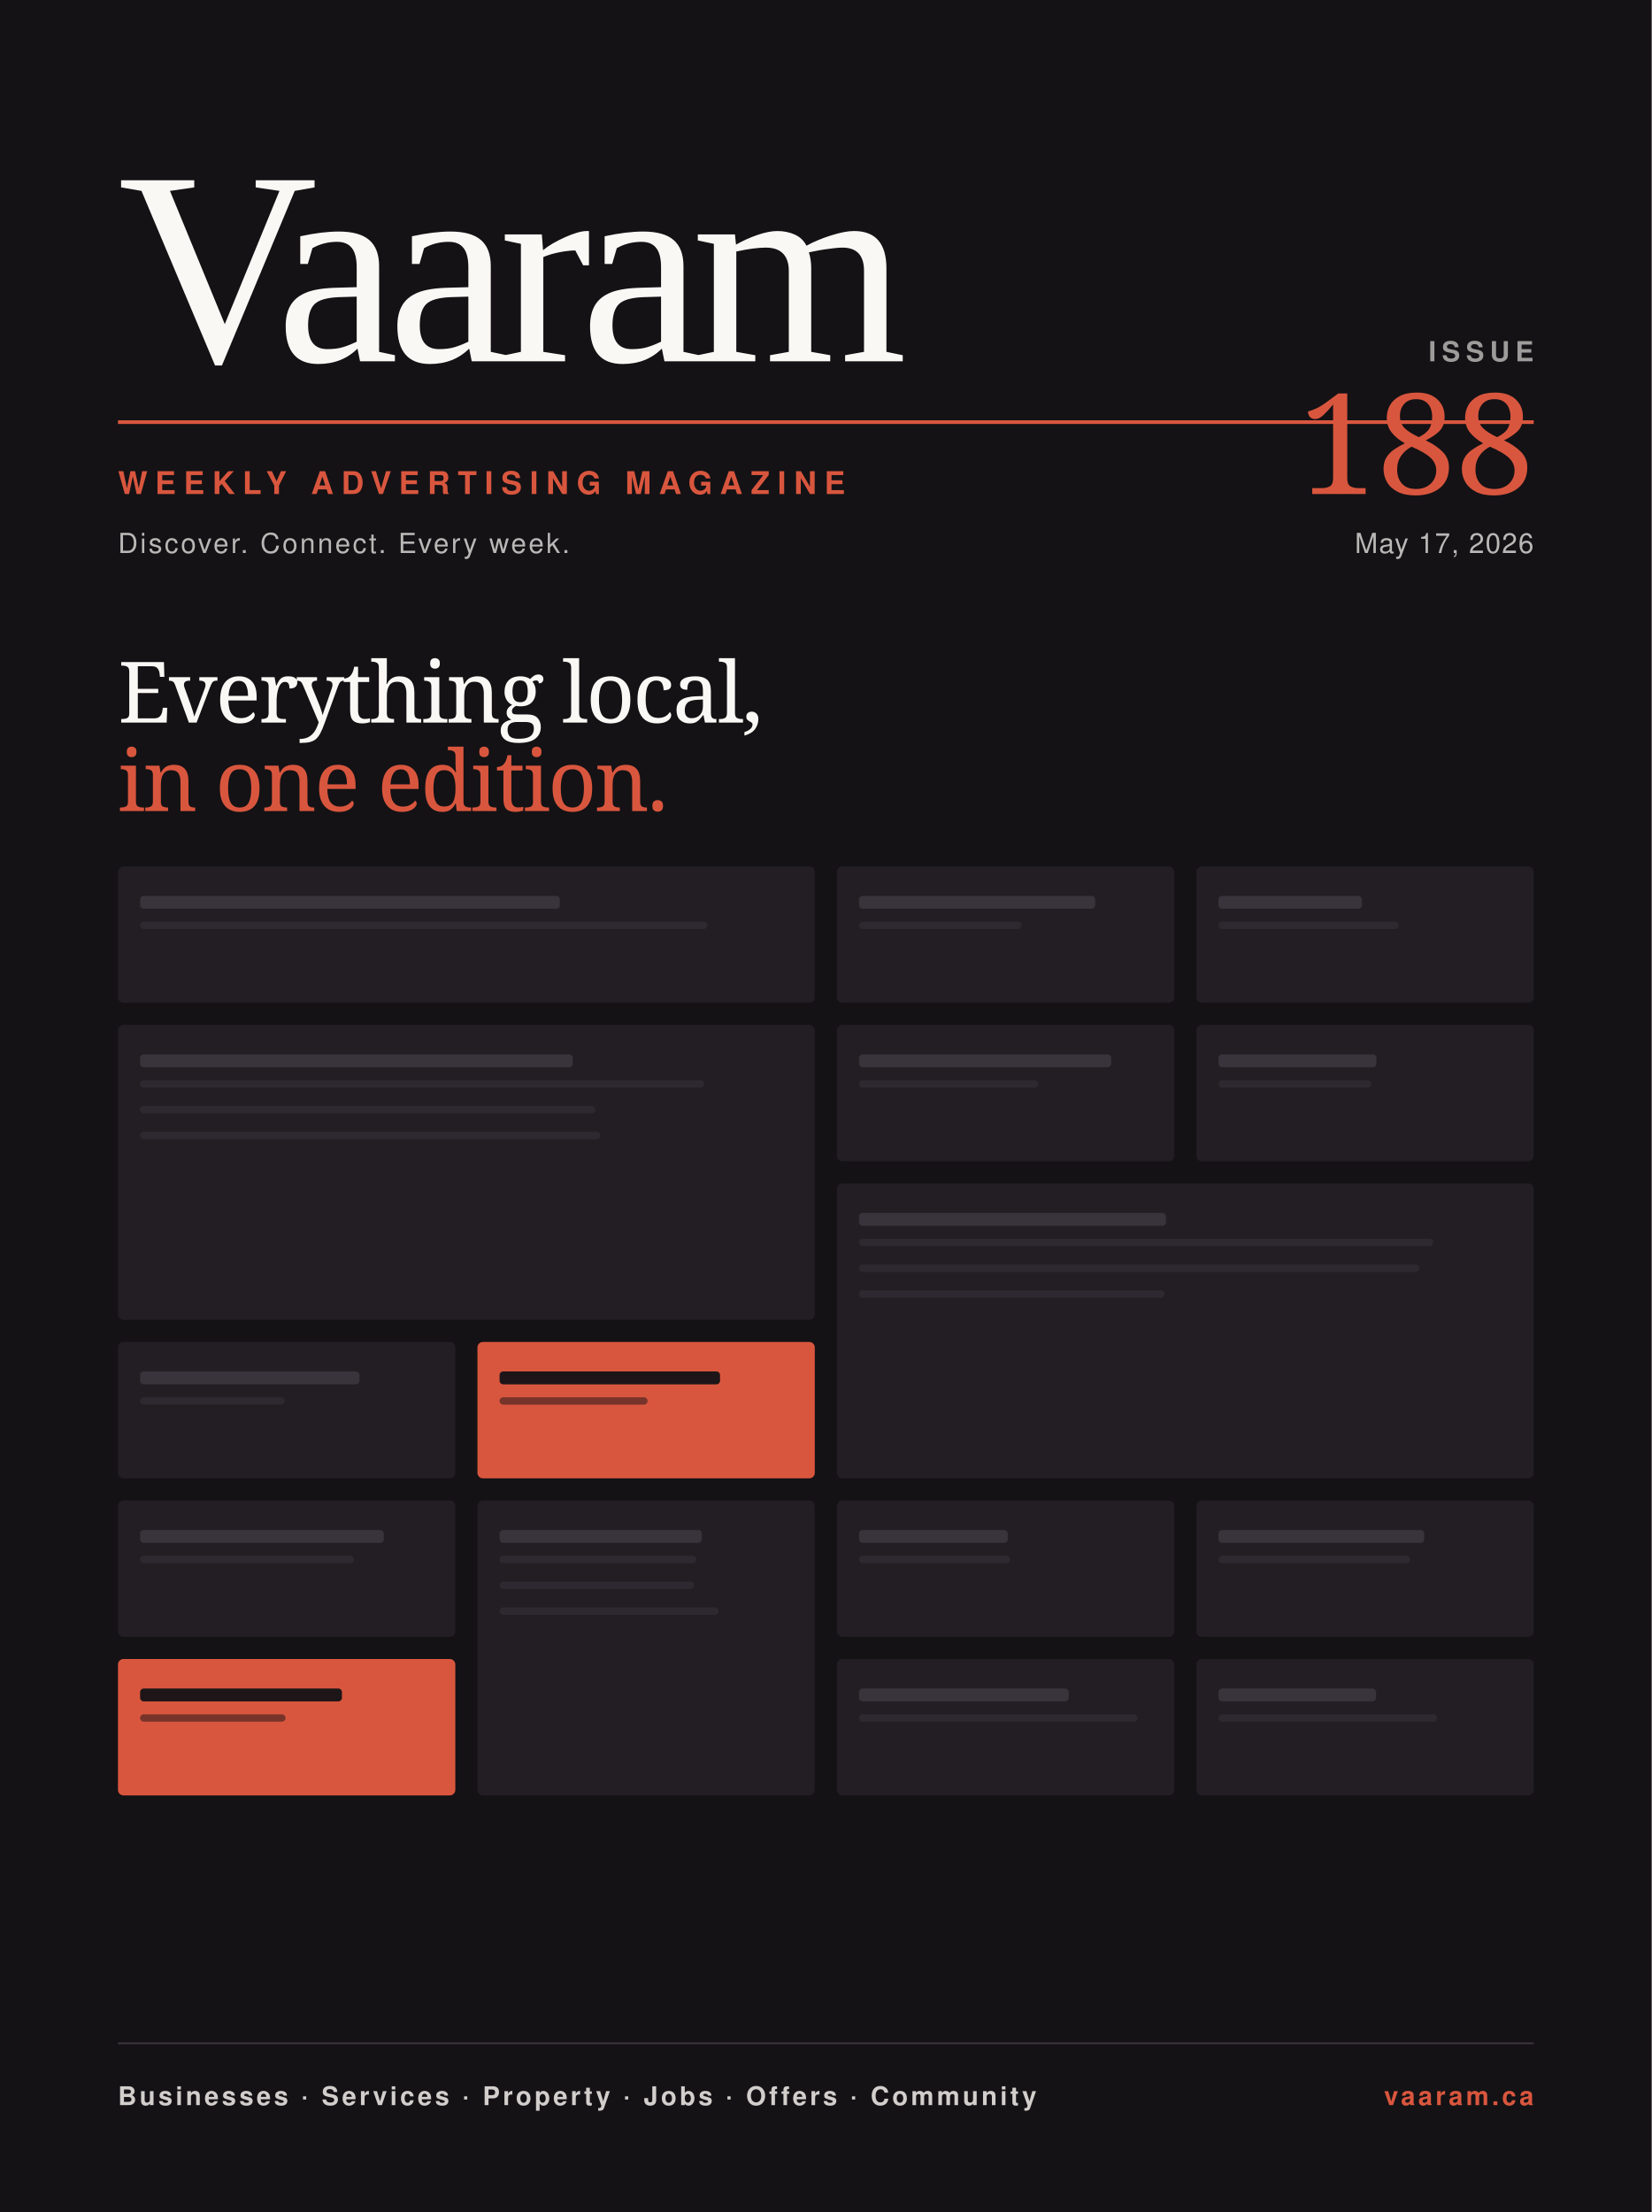
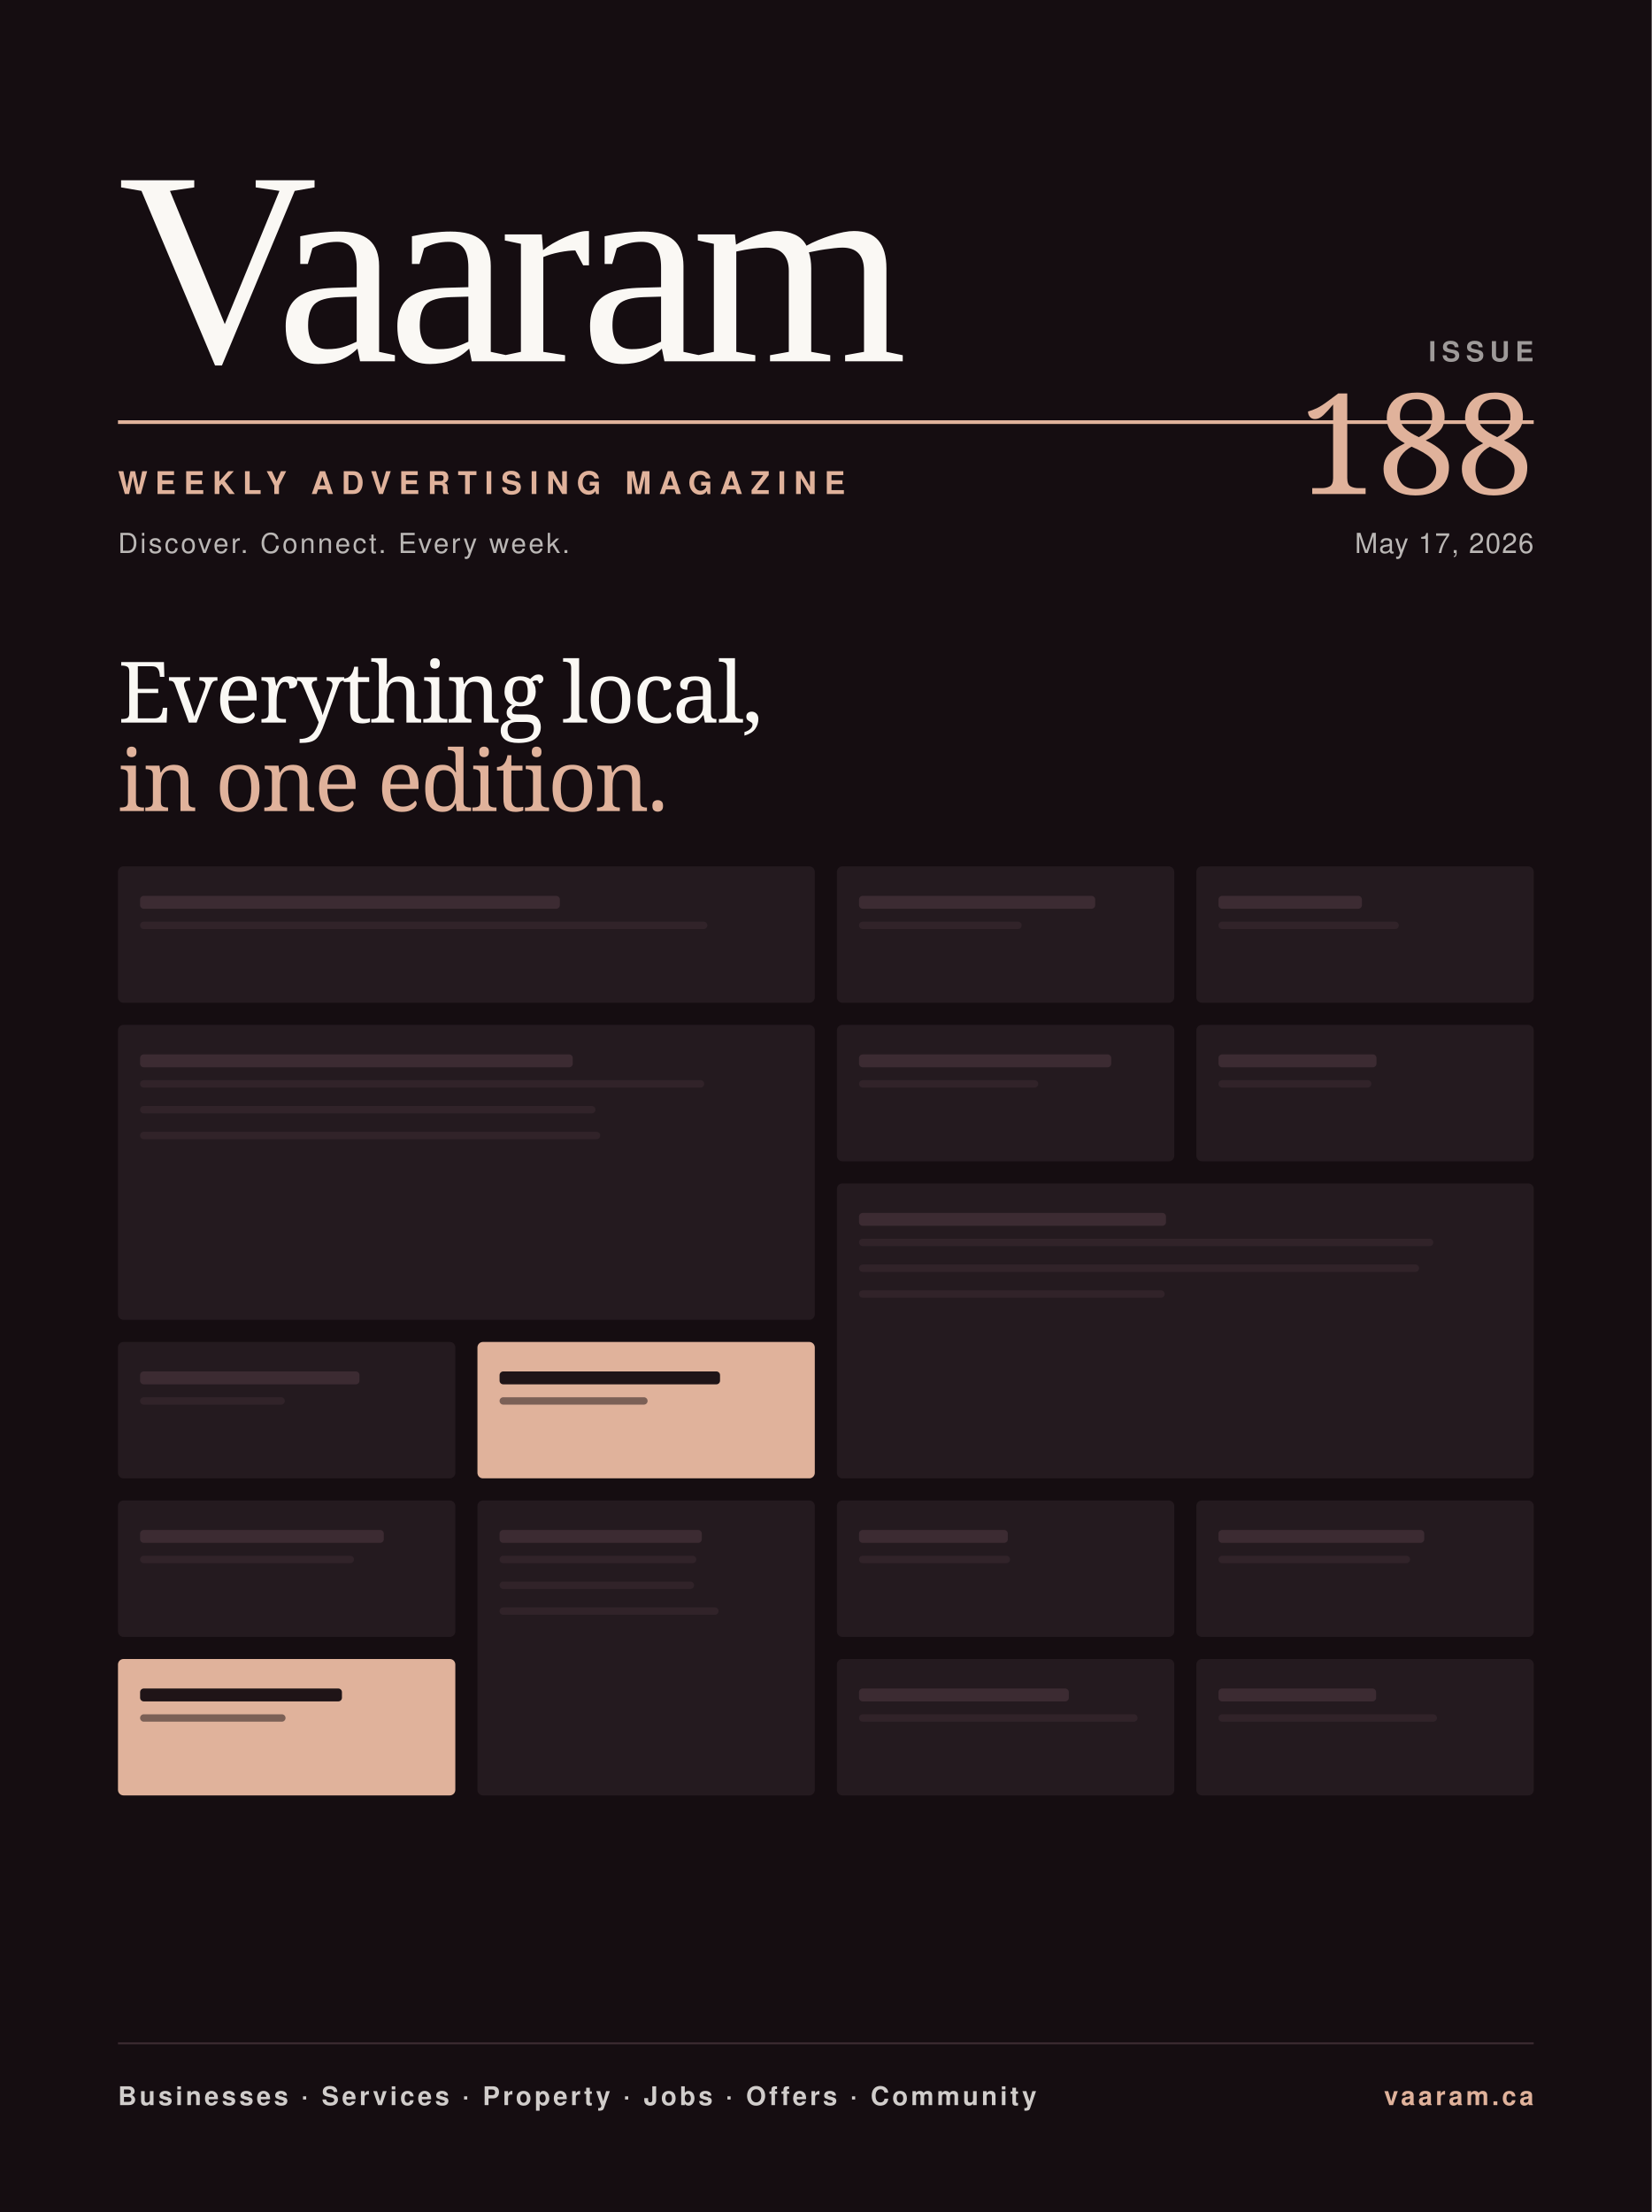
<svg xmlns="http://www.w3.org/2000/svg" width="896" height="1200" viewBox="0 0 896 1200" role="img" aria-label="Vaaram Magazine issue 188 cover">
-   <rect width="896" height="1200" fill="#141215" />
+   <rect width="896" height="1200" fill="#150d11" />
  <text x="64" y="196" font-family="Georgia, 'Times New Roman', serif" font-size="150" font-weight="500" letter-spacing="-6" fill="#faf8f4">Vaaram</text>
-   <rect x="64" y="228" width="768" height="2" fill="#d9563e" />
-   <text x="64" y="268" font-family="Helvetica, Arial, sans-serif" font-size="17" font-weight="700" letter-spacing="4.2" fill="#d9563e">WEEKLY ADVERTISING MAGAZINE</text>
+   <rect x="64" y="228" width="768" height="2" fill="#e0b29b" />
+   <text x="64" y="268" font-family="Helvetica, Arial, sans-serif" font-size="17" font-weight="700" letter-spacing="4.2" fill="#e0b29b">WEEKLY ADVERTISING MAGAZINE</text>
  <text x="64" y="300" font-family="Helvetica, Arial, sans-serif" font-size="15" letter-spacing="1.2" fill="#faf8f4" opacity="0.72">Discover. Connect. Every week.</text>
  <text x="832" y="196" text-anchor="end" font-family="Helvetica, Arial, sans-serif" font-size="15" font-weight="700" letter-spacing="3" fill="#faf8f4" opacity="0.6">ISSUE</text>
-   <text x="832" y="268" text-anchor="end" font-family="Georgia, serif" font-size="76" font-weight="500" fill="#d9563e">188</text>
+   <text x="832" y="268" text-anchor="end" font-family="Georgia, serif" font-size="76" font-weight="500" fill="#e0b29b">188</text>
  <text x="832" y="300" text-anchor="end" font-family="Helvetica, Arial, sans-serif" font-size="15" letter-spacing="0.6" fill="#faf8f4" opacity="0.72">May 17, 2026</text>
  <text x="64" y="392" font-family="Georgia, serif" font-size="46" font-weight="500" letter-spacing="-1.2" fill="#faf8f4">Everything local,</text>
-   <text x="64" y="440" font-family="Georgia, serif" font-size="46" font-weight="500" letter-spacing="-1.2" fill="#d9563e">in one edition.</text>
-   <rect x="64.0" y="470" width="378.0" height="74" rx="3" fill="#221e24" />
-   <rect x="76.0" y="486" width="227.7" height="7" rx="2" fill="#3a343c" opacity="0.95" />
-   <rect x="76.0" y="500" width="307.7" height="4" rx="2" fill="#3a343c" opacity="0.5" />
-   <rect x="454.0" y="470" width="183.0" height="74" rx="3" fill="#221e24" />
-   <rect x="466.0" y="486" width="128.1" height="7" rx="2" fill="#3a343c" opacity="0.95" />
-   <rect x="466.0" y="500" width="88.2" height="4" rx="2" fill="#3a343c" opacity="0.5" />
-   <rect x="649.0" y="470" width="183.0" height="74" rx="3" fill="#221e24" />
-   <rect x="661.0" y="486" width="77.8" height="7" rx="2" fill="#3a343c" opacity="0.95" />
-   <rect x="661.0" y="500" width="97.8" height="4" rx="2" fill="#3a343c" opacity="0.5" />
-   <rect x="64.0" y="556" width="378.0" height="160" rx="3" fill="#221e24" />
-   <rect x="76.0" y="572" width="234.7" height="7" rx="2" fill="#3a343c" opacity="0.95" />
-   <rect x="76.0" y="586" width="306.0" height="4" rx="2" fill="#3a343c" opacity="0.5" />
-   <rect x="76.0" y="600" width="247.0" height="4" rx="2" fill="#3a343c" opacity="0.5" />
-   <rect x="76.0" y="614" width="249.6" height="4" rx="2" fill="#3a343c" opacity="0.5" />
-   <rect x="454.0" y="556" width="183.0" height="74" rx="3" fill="#221e24" />
-   <rect x="466.0" y="572" width="136.8" height="7" rx="2" fill="#3a343c" opacity="0.95" />
-   <rect x="466.0" y="586" width="97.2" height="4" rx="2" fill="#3a343c" opacity="0.5" />
-   <rect x="649.0" y="556" width="183.0" height="74" rx="3" fill="#221e24" />
-   <rect x="661.0" y="572" width="85.7" height="7" rx="2" fill="#3a343c" opacity="0.95" />
-   <rect x="661.0" y="586" width="82.9" height="4" rx="2" fill="#3a343c" opacity="0.5" />
-   <rect x="454.0" y="642" width="378.0" height="160" rx="3" fill="#221e24" />
-   <rect x="466.0" y="658" width="166.5" height="7" rx="2" fill="#3a343c" opacity="0.95" />
-   <rect x="466.0" y="672" width="311.5" height="4" rx="2" fill="#3a343c" opacity="0.5" />
-   <rect x="466.0" y="686" width="303.8" height="4" rx="2" fill="#3a343c" opacity="0.5" />
-   <rect x="466.0" y="700" width="165.8" height="4" rx="2" fill="#3a343c" opacity="0.5" />
-   <rect x="64.0" y="728" width="183.0" height="74" rx="3" fill="#221e24" />
-   <rect x="76.0" y="744" width="119.0" height="7" rx="2" fill="#3a343c" opacity="0.95" />
-   <rect x="76.0" y="758" width="78.5" height="4" rx="2" fill="#3a343c" opacity="0.5" />
-   <rect x="259.0" y="728" width="183.0" height="74" rx="3" fill="#d9563e" />
-   <rect x="271.0" y="744" width="119.6" height="7" rx="2" fill="#141215" opacity="0.95" />
-   <rect x="271.0" y="758" width="80.3" height="4" rx="2" fill="#141215" opacity="0.5" />
-   <rect x="64.0" y="814" width="183.0" height="74" rx="3" fill="#221e24" />
-   <rect x="76.0" y="830" width="132.2" height="7" rx="2" fill="#3a343c" opacity="0.95" />
-   <rect x="76.0" y="844" width="116.0" height="4" rx="2" fill="#3a343c" opacity="0.5" />
-   <rect x="259.0" y="814" width="183.0" height="160" rx="3" fill="#221e24" />
-   <rect x="271.0" y="830" width="109.7" height="7" rx="2" fill="#3a343c" opacity="0.95" />
-   <rect x="271.0" y="844" width="106.7" height="4" rx="2" fill="#3a343c" opacity="0.5" />
-   <rect x="271.0" y="858" width="105.5" height="4" rx="2" fill="#3a343c" opacity="0.5" />
-   <rect x="271.0" y="872" width="118.8" height="4" rx="2" fill="#3a343c" opacity="0.5" />
-   <rect x="454.0" y="814" width="183.0" height="74" rx="3" fill="#221e24" />
-   <rect x="466.0" y="830" width="80.7" height="7" rx="2" fill="#3a343c" opacity="0.95" />
-   <rect x="466.0" y="844" width="81.9" height="4" rx="2" fill="#3a343c" opacity="0.5" />
-   <rect x="649.0" y="814" width="183.0" height="74" rx="3" fill="#221e24" />
-   <rect x="661.0" y="830" width="111.6" height="7" rx="2" fill="#3a343c" opacity="0.95" />
-   <rect x="661.0" y="844" width="103.9" height="4" rx="2" fill="#3a343c" opacity="0.5" />
-   <rect x="64.0" y="900" width="183.0" height="74" rx="3" fill="#d9563e" />
-   <rect x="76.0" y="916" width="109.5" height="7" rx="2" fill="#141215" opacity="0.95" />
-   <rect x="76.0" y="930" width="78.9" height="4" rx="2" fill="#141215" opacity="0.5" />
-   <rect x="454.0" y="900" width="183.0" height="74" rx="3" fill="#221e24" />
-   <rect x="466.0" y="916" width="113.8" height="7" rx="2" fill="#3a343c" opacity="0.95" />
-   <rect x="466.0" y="930" width="151.1" height="4" rx="2" fill="#3a343c" opacity="0.5" />
-   <rect x="649.0" y="900" width="183.0" height="74" rx="3" fill="#221e24" />
-   <rect x="661.0" y="916" width="85.5" height="7" rx="2" fill="#3a343c" opacity="0.95" />
-   <rect x="661.0" y="930" width="118.5" height="4" rx="2" fill="#3a343c" opacity="0.5" />
-   <rect x="64" y="1108" width="768" height="1" fill="#3a343c" />
+   <text x="64" y="440" font-family="Georgia, serif" font-size="46" font-weight="500" letter-spacing="-1.2" fill="#e0b29b">in one edition.</text>
+   <rect x="64.0" y="470" width="378.0" height="74" rx="3" fill="#241a1f" />
+   <rect x="76.0" y="486" width="227.7" height="7" rx="2" fill="#3d2c33" opacity="0.95" />
+   <rect x="76.0" y="500" width="307.7" height="4" rx="2" fill="#3d2c33" opacity="0.5" />
+   <rect x="454.0" y="470" width="183.0" height="74" rx="3" fill="#241a1f" />
+   <rect x="466.0" y="486" width="128.1" height="7" rx="2" fill="#3d2c33" opacity="0.95" />
+   <rect x="466.0" y="500" width="88.2" height="4" rx="2" fill="#3d2c33" opacity="0.5" />
+   <rect x="649.0" y="470" width="183.0" height="74" rx="3" fill="#241a1f" />
+   <rect x="661.0" y="486" width="77.8" height="7" rx="2" fill="#3d2c33" opacity="0.95" />
+   <rect x="661.0" y="500" width="97.8" height="4" rx="2" fill="#3d2c33" opacity="0.5" />
+   <rect x="64.0" y="556" width="378.0" height="160" rx="3" fill="#241a1f" />
+   <rect x="76.0" y="572" width="234.7" height="7" rx="2" fill="#3d2c33" opacity="0.95" />
+   <rect x="76.0" y="586" width="306.0" height="4" rx="2" fill="#3d2c33" opacity="0.5" />
+   <rect x="76.0" y="600" width="247.0" height="4" rx="2" fill="#3d2c33" opacity="0.5" />
+   <rect x="76.0" y="614" width="249.6" height="4" rx="2" fill="#3d2c33" opacity="0.5" />
+   <rect x="454.0" y="556" width="183.0" height="74" rx="3" fill="#241a1f" />
+   <rect x="466.0" y="572" width="136.8" height="7" rx="2" fill="#3d2c33" opacity="0.95" />
+   <rect x="466.0" y="586" width="97.2" height="4" rx="2" fill="#3d2c33" opacity="0.5" />
+   <rect x="649.0" y="556" width="183.0" height="74" rx="3" fill="#241a1f" />
+   <rect x="661.0" y="572" width="85.7" height="7" rx="2" fill="#3d2c33" opacity="0.95" />
+   <rect x="661.0" y="586" width="82.9" height="4" rx="2" fill="#3d2c33" opacity="0.5" />
+   <rect x="454.0" y="642" width="378.0" height="160" rx="3" fill="#241a1f" />
+   <rect x="466.0" y="658" width="166.5" height="7" rx="2" fill="#3d2c33" opacity="0.95" />
+   <rect x="466.0" y="672" width="311.5" height="4" rx="2" fill="#3d2c33" opacity="0.5" />
+   <rect x="466.0" y="686" width="303.8" height="4" rx="2" fill="#3d2c33" opacity="0.5" />
+   <rect x="466.0" y="700" width="165.8" height="4" rx="2" fill="#3d2c33" opacity="0.5" />
+   <rect x="64.0" y="728" width="183.0" height="74" rx="3" fill="#241a1f" />
+   <rect x="76.0" y="744" width="119.0" height="7" rx="2" fill="#3d2c33" opacity="0.95" />
+   <rect x="76.0" y="758" width="78.5" height="4" rx="2" fill="#3d2c33" opacity="0.5" />
+   <rect x="259.0" y="728" width="183.0" height="74" rx="3" fill="#e0b29b" />
+   <rect x="271.0" y="744" width="119.6" height="7" rx="2" fill="#150d11" opacity="0.95" />
+   <rect x="271.0" y="758" width="80.3" height="4" rx="2" fill="#150d11" opacity="0.5" />
+   <rect x="64.0" y="814" width="183.0" height="74" rx="3" fill="#241a1f" />
+   <rect x="76.0" y="830" width="132.2" height="7" rx="2" fill="#3d2c33" opacity="0.95" />
+   <rect x="76.0" y="844" width="116.0" height="4" rx="2" fill="#3d2c33" opacity="0.5" />
+   <rect x="259.0" y="814" width="183.0" height="160" rx="3" fill="#241a1f" />
+   <rect x="271.0" y="830" width="109.7" height="7" rx="2" fill="#3d2c33" opacity="0.95" />
+   <rect x="271.0" y="844" width="106.7" height="4" rx="2" fill="#3d2c33" opacity="0.5" />
+   <rect x="271.0" y="858" width="105.5" height="4" rx="2" fill="#3d2c33" opacity="0.5" />
+   <rect x="271.0" y="872" width="118.8" height="4" rx="2" fill="#3d2c33" opacity="0.5" />
+   <rect x="454.0" y="814" width="183.0" height="74" rx="3" fill="#241a1f" />
+   <rect x="466.0" y="830" width="80.7" height="7" rx="2" fill="#3d2c33" opacity="0.95" />
+   <rect x="466.0" y="844" width="81.9" height="4" rx="2" fill="#3d2c33" opacity="0.5" />
+   <rect x="649.0" y="814" width="183.0" height="74" rx="3" fill="#241a1f" />
+   <rect x="661.0" y="830" width="111.6" height="7" rx="2" fill="#3d2c33" opacity="0.95" />
+   <rect x="661.0" y="844" width="103.9" height="4" rx="2" fill="#3d2c33" opacity="0.5" />
+   <rect x="64.0" y="900" width="183.0" height="74" rx="3" fill="#e0b29b" />
+   <rect x="76.0" y="916" width="109.5" height="7" rx="2" fill="#150d11" opacity="0.95" />
+   <rect x="76.0" y="930" width="78.9" height="4" rx="2" fill="#150d11" opacity="0.5" />
+   <rect x="454.0" y="900" width="183.0" height="74" rx="3" fill="#241a1f" />
+   <rect x="466.0" y="916" width="113.8" height="7" rx="2" fill="#3d2c33" opacity="0.95" />
+   <rect x="466.0" y="930" width="151.1" height="4" rx="2" fill="#3d2c33" opacity="0.5" />
+   <rect x="649.0" y="900" width="183.0" height="74" rx="3" fill="#241a1f" />
+   <rect x="661.0" y="916" width="85.5" height="7" rx="2" fill="#3d2c33" opacity="0.95" />
+   <rect x="661.0" y="930" width="118.5" height="4" rx="2" fill="#3d2c33" opacity="0.5" />
+   <rect x="64" y="1108" width="768" height="1" fill="#3d2c33" />
  <text x="64" y="1142" font-family="Helvetica, Arial, sans-serif" font-size="14" font-weight="700" letter-spacing="1.6" fill="#faf8f4" opacity="0.82">Businesses  ·  Services  ·  Property  ·  Jobs  ·  Offers  ·  Community</text>
-   <text x="832" y="1142" text-anchor="end" font-family="Helvetica, Arial, sans-serif" font-size="14" font-weight="700" letter-spacing="1.6" fill="#d9563e">vaaram.ca</text>
+   <text x="832" y="1142" text-anchor="end" font-family="Helvetica, Arial, sans-serif" font-size="14" font-weight="700" letter-spacing="1.6" fill="#e0b29b">vaaram.ca</text>
</svg>
